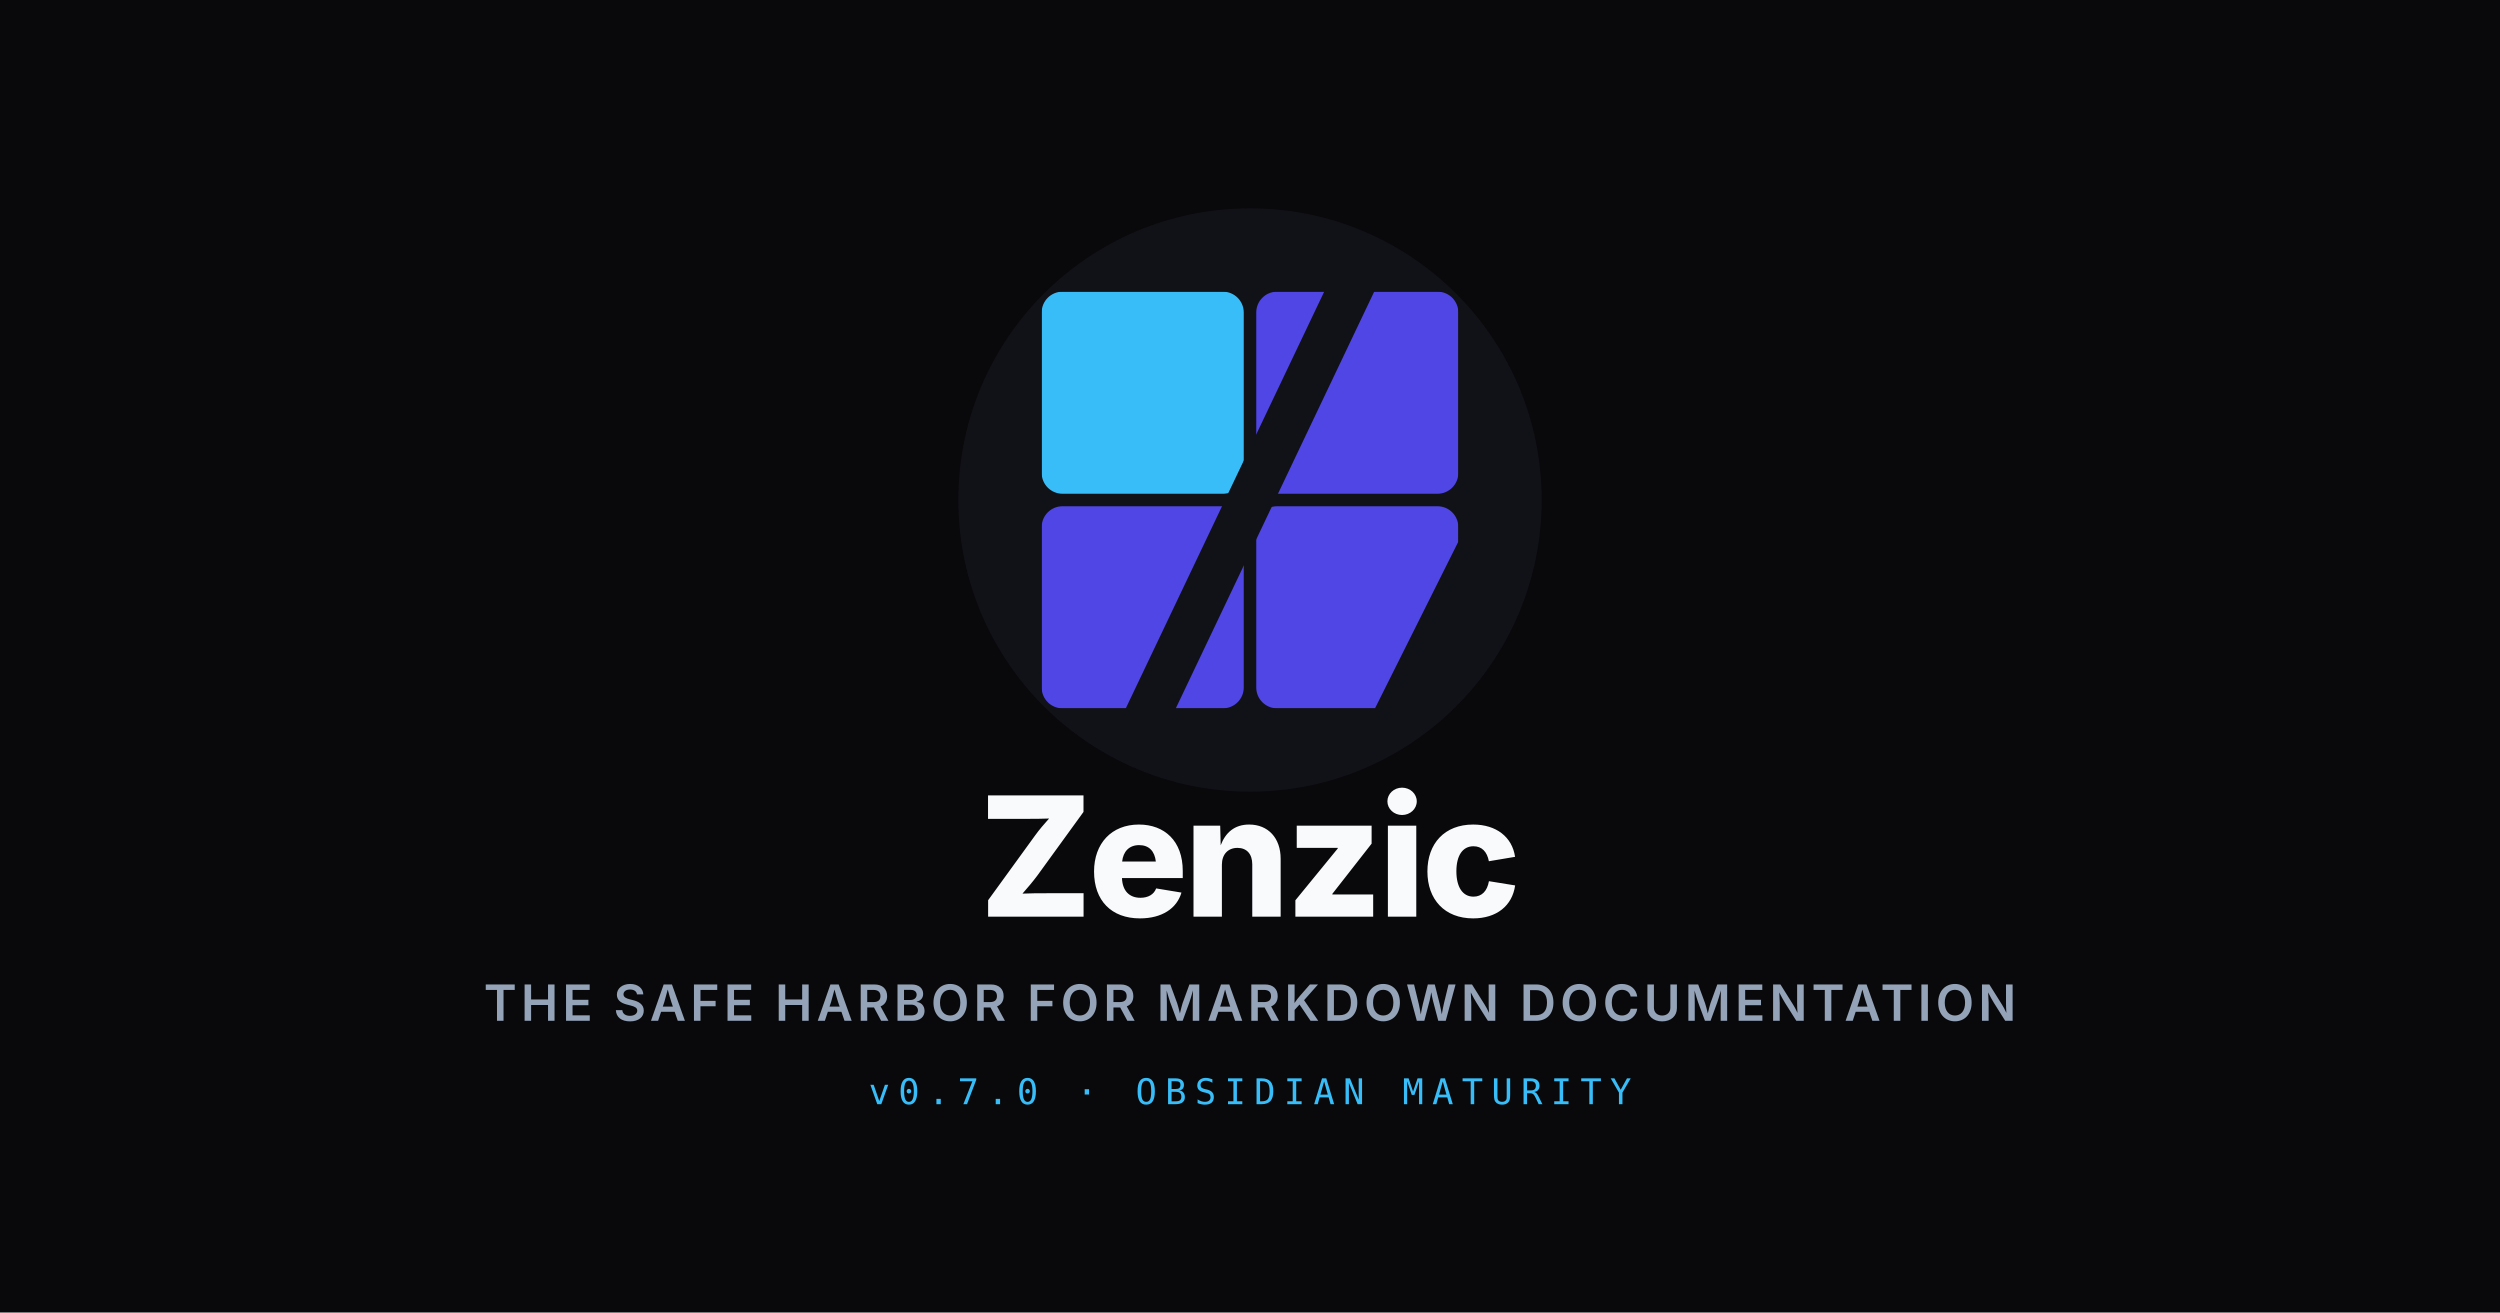
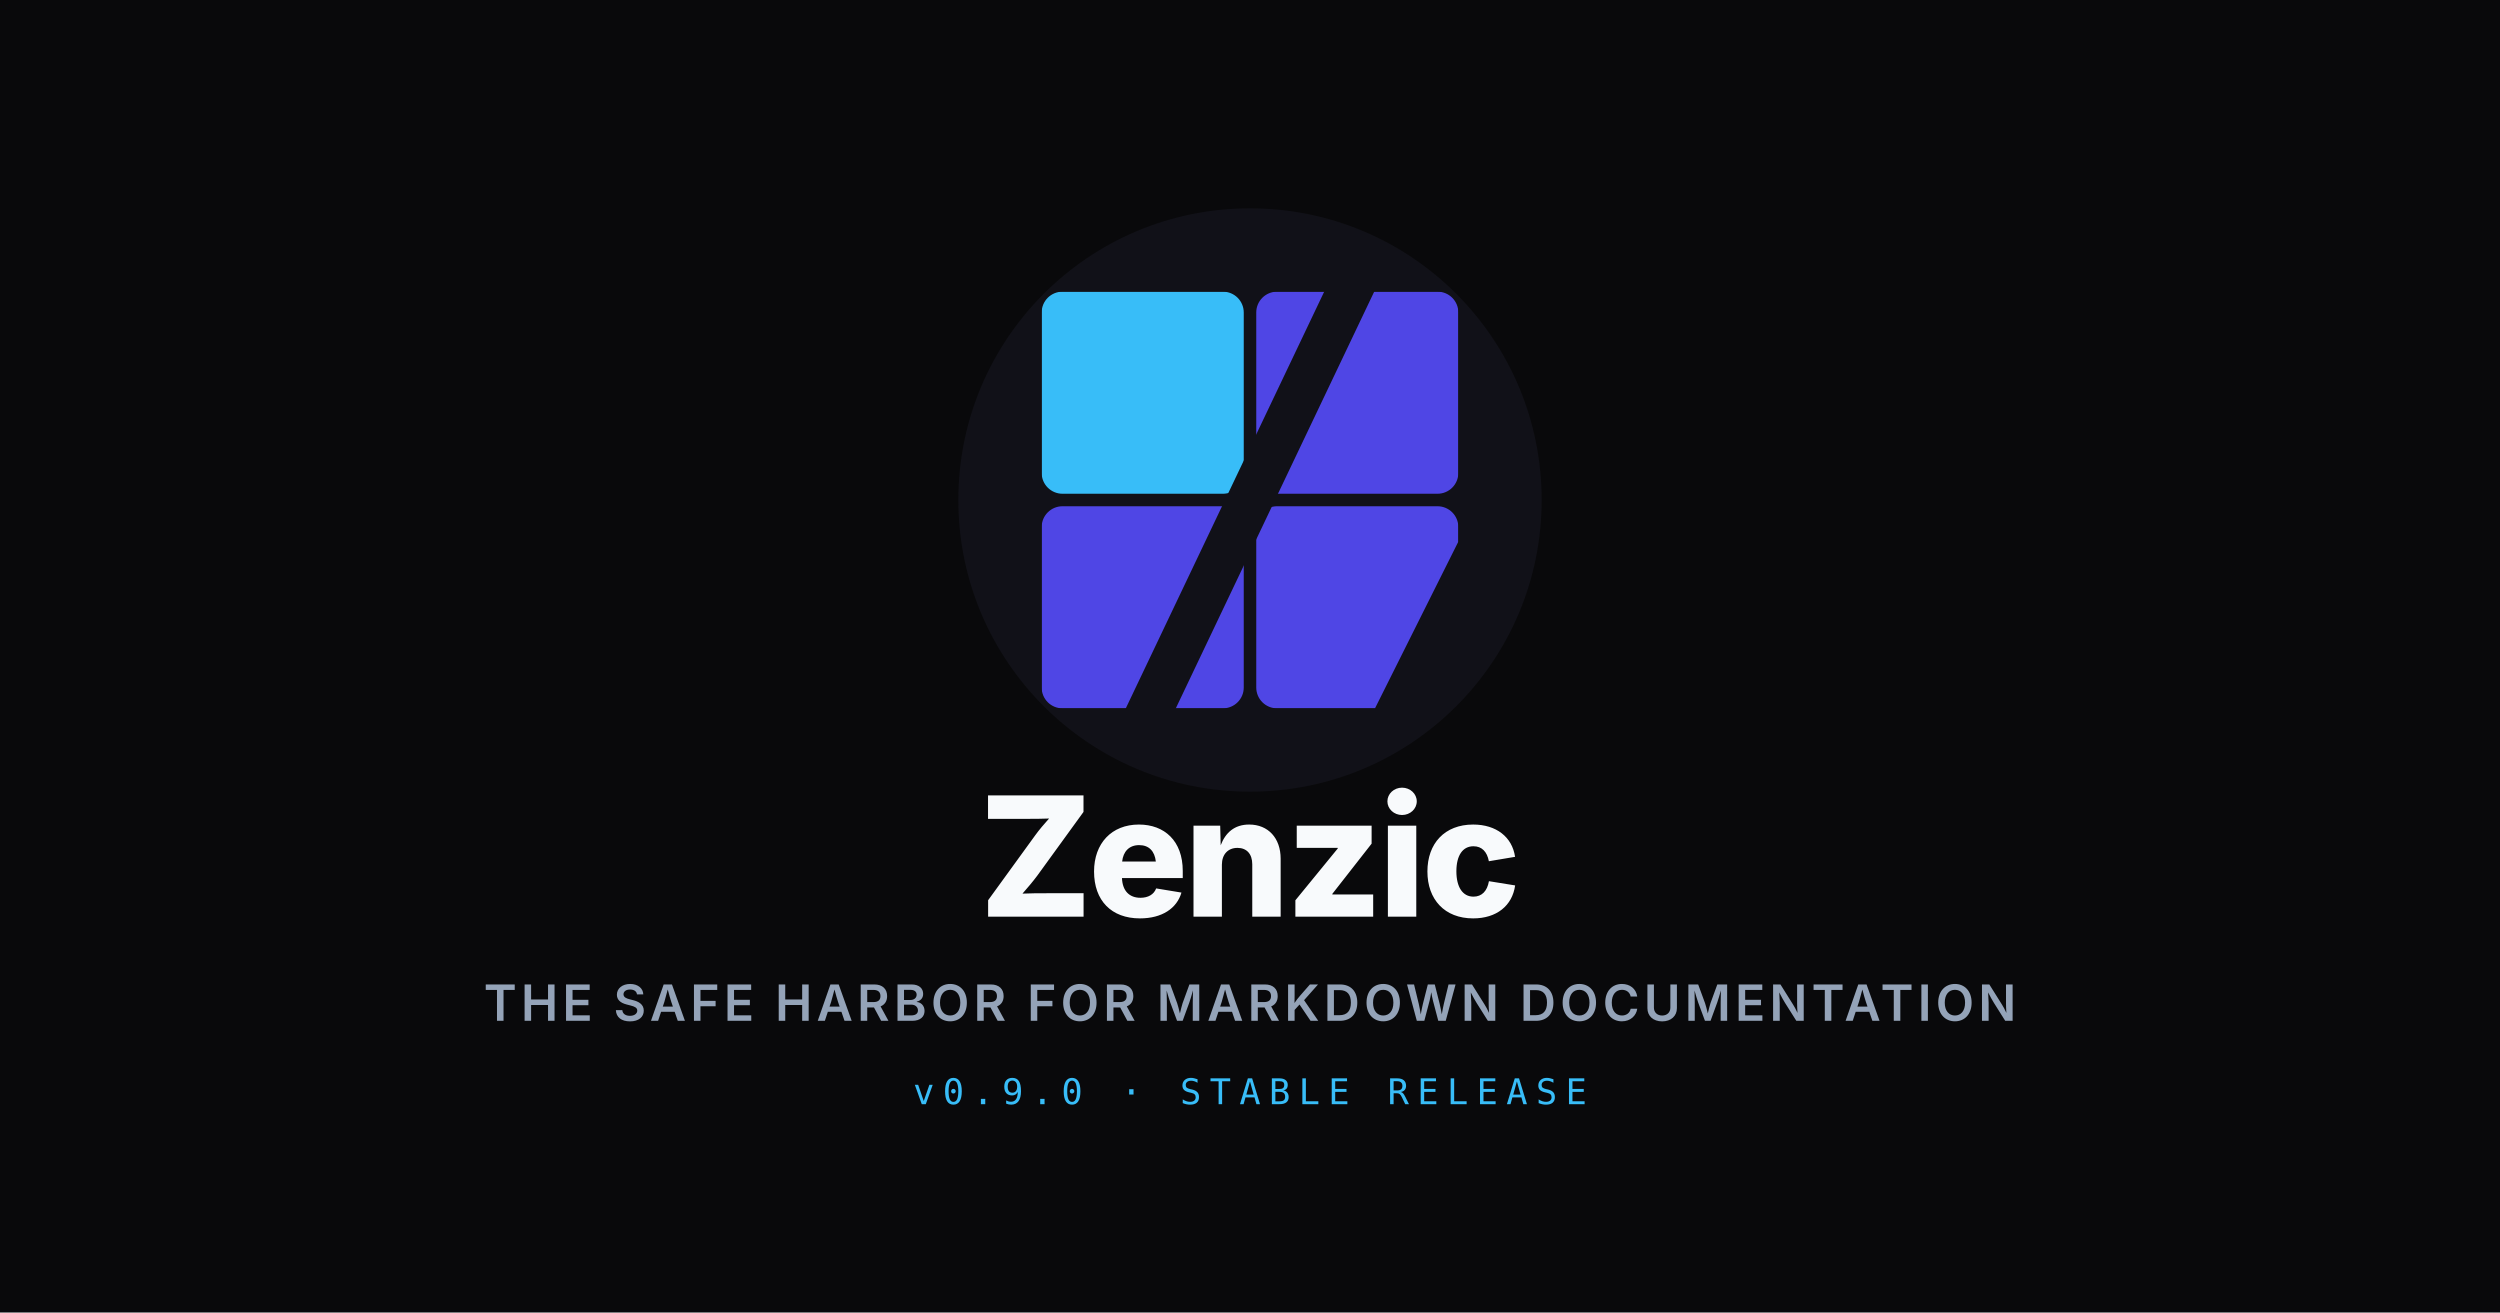
<svg xmlns="http://www.w3.org/2000/svg" viewBox="0 0 1200 630">
  <defs>
    <clipPath id="br-clip-og">
      <rect x="103" y="103" width="97" height="97" rx="10" />
    </clipPath>
    <mask id="slash-cut-og">
      <rect x="0" y="0" width="200" height="200" fill="white" />
      <polygon points="162,-5 138,-5 38,205 62,205" fill="black" />
    </mask>
  </defs>
  <rect x="0" y="0" width="1200" height="630" fill="#09090b" />
  <circle cx="600" cy="240" r="140" fill="#111118" />
  <g transform="translate(500, 140) scale(1)">
    <g mask="url(#slash-cut-og)">
      <rect x="0" y="0" width="97" height="97" rx="10" fill="#38bdf8" />
      <rect x="103" y="0" width="97" height="97" rx="10" fill="#4f46e5" />
      <rect x="0" y="103" width="97" height="97" rx="10" fill="#4f46e5" />
      <g clip-path="url(#br-clip-og)">
        <polygon points="103,103 200,103 200,120 160,200 103,200" fill="#4f46e5" />
      </g>
    </g>
  </g>
  <text x="600" y="440" font-family="system-ui, -apple-system, sans-serif" font-weight="800" font-size="80" fill="#f8fafc" text-anchor="middle" letter-spacing="-2">Zenzic</text>
  <text x="600" y="490" font-family="system-ui, -apple-system, sans-serif" font-weight="600" font-size="24" fill="#94a3b8" text-anchor="middle" letter-spacing="2">THE SAFE HARBOR FOR MARKDOWN DOCUMENTATION</text>
-   <text x="600" y="530" font-family="ui-monospace, SFMono-Regular, monospace" font-weight="500" font-size="17" fill="#38bdf8" text-anchor="middle" letter-spacing="4">v0.7.0 · OBSIDIAN MATURITY</text>
+   <text x="600" y="530" font-family="ui-monospace, SFMono-Regular, monospace" font-weight="500" font-size="17" fill="#38bdf8" text-anchor="middle" letter-spacing="4">v0.9.0 · STABLE RELEASE</text>
</svg>
